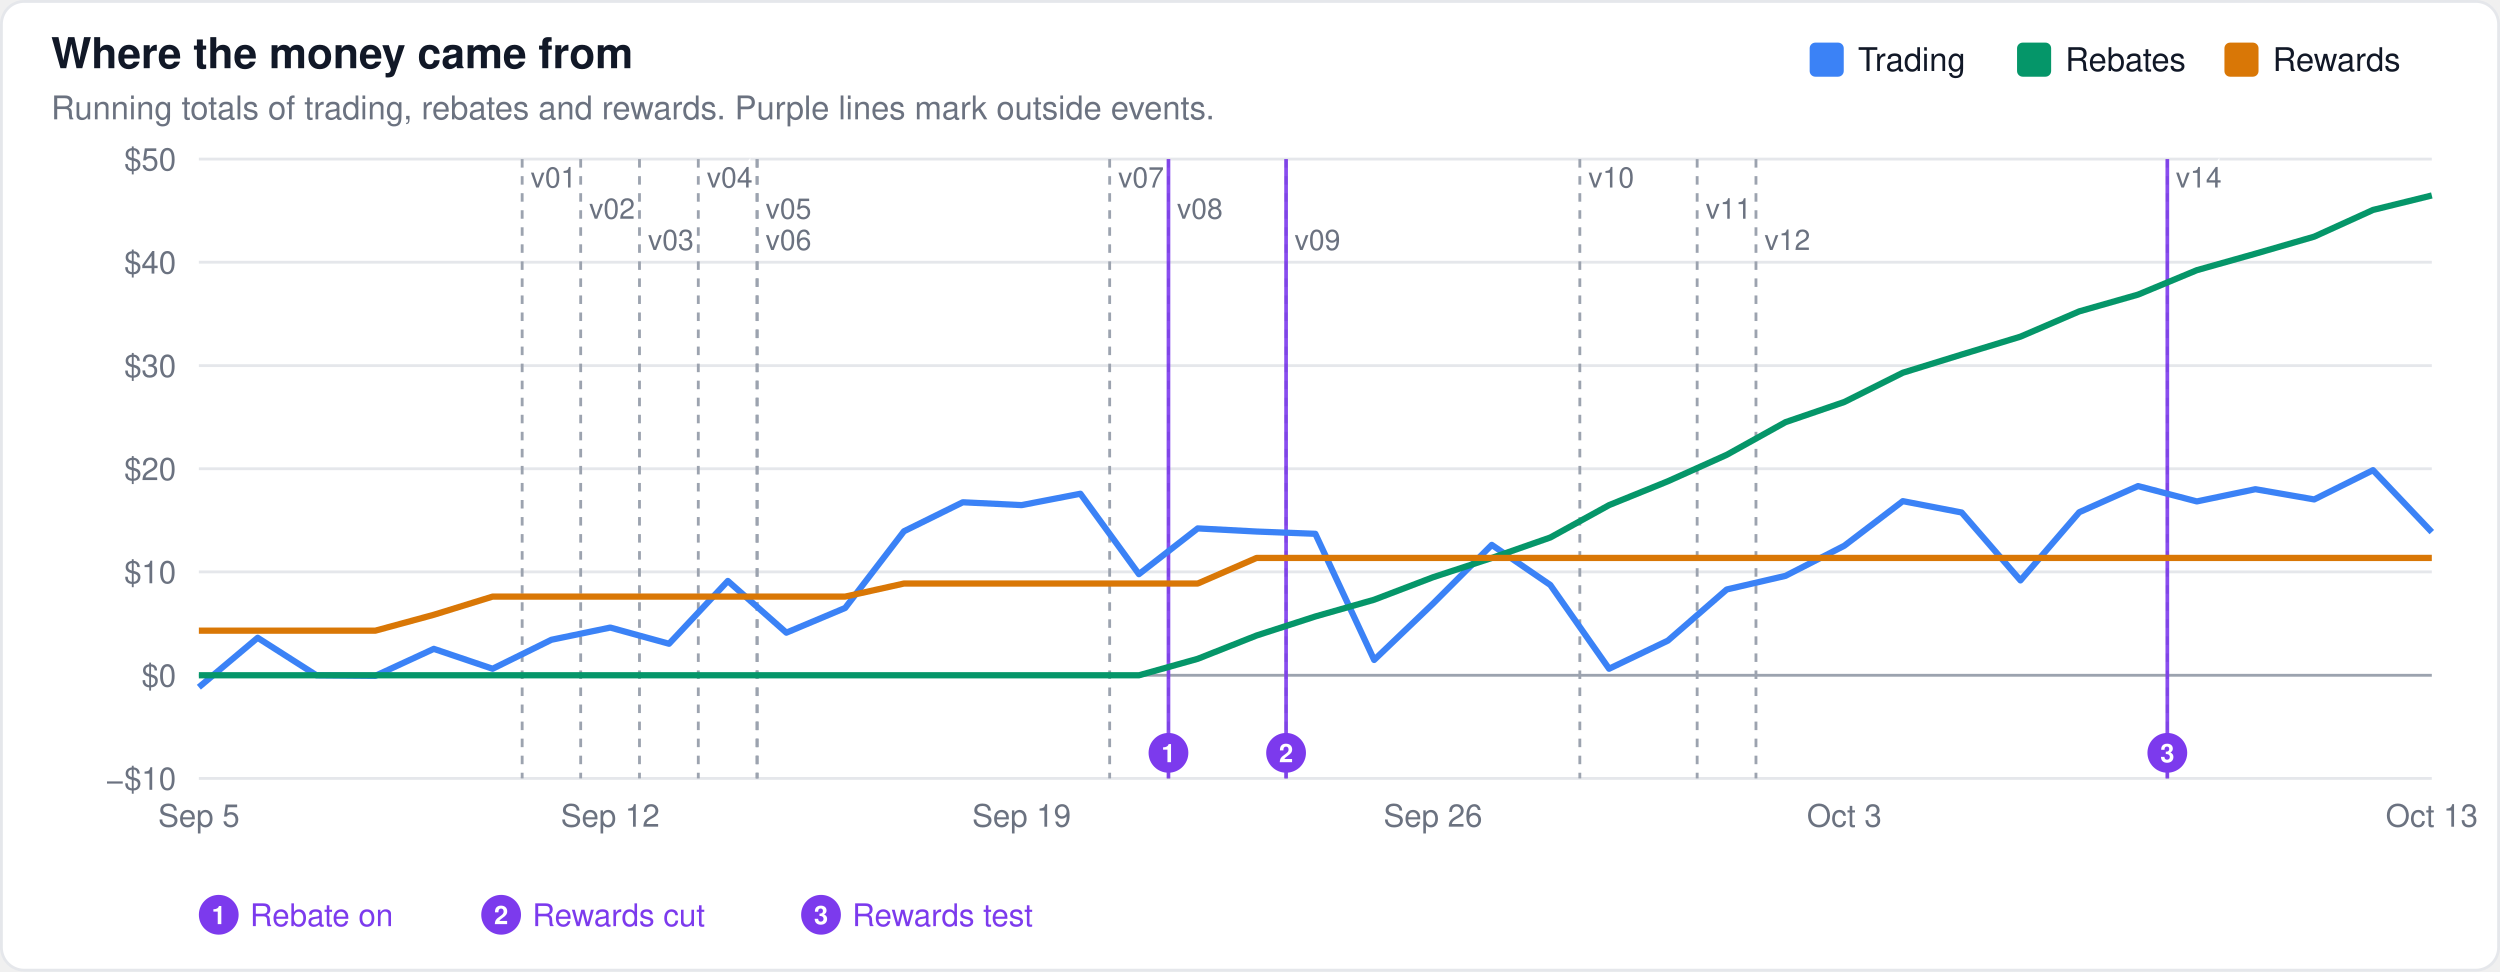
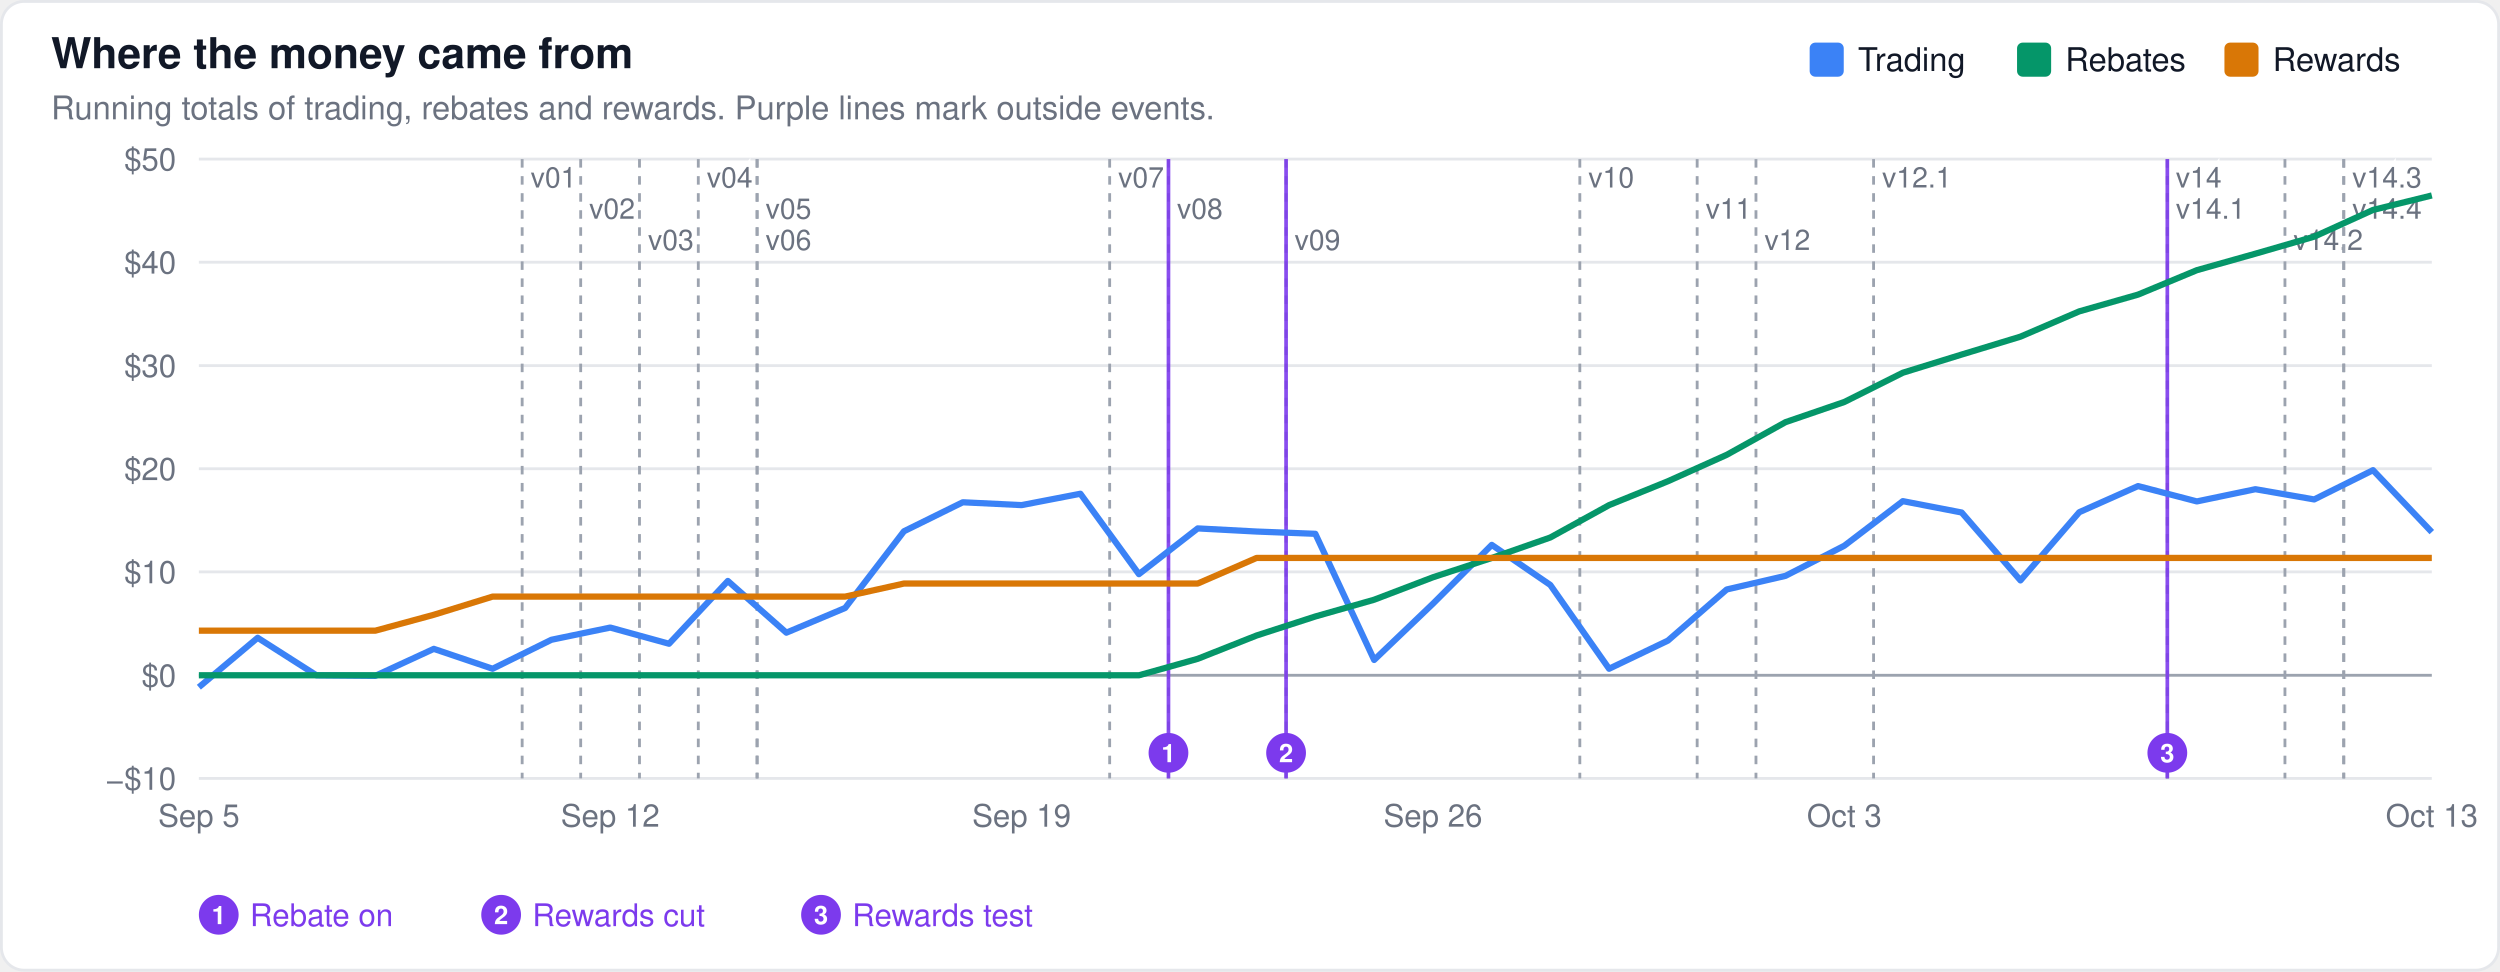
<svg xmlns="http://www.w3.org/2000/svg" width="880" height="342" viewBox="0 0 880 342" font-family="-apple-system,BlinkMacSystemFont,Segoe UI,Helvetica,Arial,sans-serif">
  <rect x="0.5" y="0.5" width="879" height="341" rx="8" fill="#ffffff" stroke="#e5e7eb" />
  <text x="18" y="24" font-size="15" font-weight="600" fill="#111827">Where the money came from</text>
  <text x="18" y="42" font-size="11.5" fill="#6b7280">Running totals of trading, rebates and rewards. Purple lines mark outside events.</text>
  <line x1="70" x2="856" y1="274.0" y2="274.0" stroke="#e5e7eb" stroke-width="1" />
  <text x="62" y="278.0" font-size="11" text-anchor="end" fill="#6b7280">−$10</text>
  <line x1="70" x2="856" y1="237.7" y2="237.7" stroke="#9ca3af" stroke-width="1" />
  <text x="62" y="241.7" font-size="11" text-anchor="end" fill="#6b7280">$0</text>
  <line x1="70" x2="856" y1="201.3" y2="201.3" stroke="#e5e7eb" stroke-width="1" />
  <text x="62" y="205.3" font-size="11" text-anchor="end" fill="#6b7280">$10</text>
  <line x1="70" x2="856" y1="165.0" y2="165.0" stroke="#e5e7eb" stroke-width="1" />
  <text x="62" y="169.0" font-size="11" text-anchor="end" fill="#6b7280">$20</text>
  <line x1="70" x2="856" y1="128.7" y2="128.7" stroke="#e5e7eb" stroke-width="1" />
  <text x="62" y="132.7" font-size="11" text-anchor="end" fill="#6b7280">$30</text>
  <line x1="70" x2="856" y1="92.3" y2="92.3" stroke="#e5e7eb" stroke-width="1" />
  <text x="62" y="96.3" font-size="11" text-anchor="end" fill="#6b7280">$40</text>
  <line x1="70" x2="856" y1="56.0" y2="56.0" stroke="#e5e7eb" stroke-width="1" />
  <text x="62" y="60.0" font-size="11" text-anchor="end" fill="#6b7280">$50</text>
  <line x1="183.8" x2="183.8" y1="56" y2="274" stroke="#9ca3af" stroke-width="1" stroke-dasharray="3,3" />
  <text x="186.8" y="66" font-size="10" fill="#6b7280" stroke="#ffffff" stroke-width="3" paint-order="stroke">v01</text>
  <line x1="204.4" x2="204.4" y1="56" y2="274" stroke="#9ca3af" stroke-width="1" stroke-dasharray="3,3" />
  <text x="207.4" y="77" font-size="10" fill="#6b7280" stroke="#ffffff" stroke-width="3" paint-order="stroke">v02</text>
  <line x1="225.1" x2="225.1" y1="56" y2="274" stroke="#9ca3af" stroke-width="1" stroke-dasharray="3,3" />
  <text x="228.1" y="88" font-size="10" fill="#6b7280" stroke="#ffffff" stroke-width="3" paint-order="stroke">v03</text>
  <line x1="245.8" x2="245.8" y1="56" y2="274" stroke="#9ca3af" stroke-width="1" stroke-dasharray="3,3" />
  <text x="248.8" y="66" font-size="10" fill="#6b7280" stroke="#ffffff" stroke-width="3" paint-order="stroke">v04</text>
  <line x1="266.5" x2="266.5" y1="56" y2="274" stroke="#9ca3af" stroke-width="1" stroke-dasharray="3,3" />
  <text x="269.5" y="77" font-size="10" fill="#6b7280" stroke="#ffffff" stroke-width="3" paint-order="stroke">v05</text>
  <line x1="266.5" x2="266.5" y1="56" y2="274" stroke="#9ca3af" stroke-width="1" stroke-dasharray="3,3" />
  <text x="269.5" y="88" font-size="10" fill="#6b7280" stroke="#ffffff" stroke-width="3" paint-order="stroke">v06</text>
  <line x1="390.6" x2="390.6" y1="56" y2="274" stroke="#9ca3af" stroke-width="1" stroke-dasharray="3,3" />
  <text x="393.6" y="66" font-size="10" fill="#6b7280" stroke="#ffffff" stroke-width="3" paint-order="stroke">v07</text>
  <line x1="411.3" x2="411.3" y1="56" y2="274" stroke="#9ca3af" stroke-width="1" stroke-dasharray="3,3" />
  <text x="414.3" y="77" font-size="10" fill="#6b7280" stroke="#ffffff" stroke-width="3" paint-order="stroke">v08</text>
  <line x1="452.7" x2="452.7" y1="56" y2="274" stroke="#9ca3af" stroke-width="1" stroke-dasharray="3,3" />
  <text x="455.7" y="88" font-size="10" fill="#6b7280" stroke="#ffffff" stroke-width="3" paint-order="stroke">v09</text>
  <line x1="556.1" x2="556.1" y1="56" y2="274" stroke="#9ca3af" stroke-width="1" stroke-dasharray="3,3" />
  <text x="559.1" y="66" font-size="10" fill="#6b7280" stroke="#ffffff" stroke-width="3" paint-order="stroke">v10</text>
  <line x1="597.4" x2="597.4" y1="56" y2="274" stroke="#9ca3af" stroke-width="1" stroke-dasharray="3,3" />
  <text x="600.4" y="77" font-size="10" fill="#6b7280" stroke="#ffffff" stroke-width="3" paint-order="stroke">v11</text>
  <line x1="618.1" x2="618.1" y1="56" y2="274" stroke="#9ca3af" stroke-width="1" stroke-dasharray="3,3" />
  <text x="621.1" y="88" font-size="10" fill="#6b7280" stroke="#ffffff" stroke-width="3" paint-order="stroke">v12</text>
+   <line x1="659.5" x2="659.5" y1="56" y2="274" stroke="#9ca3af" stroke-width="1" stroke-dasharray="3,3" />
+   <text x="662.5" y="66" font-size="10" fill="#6b7280" stroke="#ffffff" stroke-width="3" paint-order="stroke">v12.1</text>
  <line x1="762.9" x2="762.9" y1="56" y2="274" stroke="#9ca3af" stroke-width="1" stroke-dasharray="3,3" />
  <text x="765.9" y="66" font-size="10" fill="#6b7280" stroke="#ffffff" stroke-width="3" paint-order="stroke">v14</text>
+   <line x1="762.9" x2="762.9" y1="56" y2="274" stroke="#9ca3af" stroke-width="1" stroke-dasharray="3,3" />
+   <text x="765.9" y="77" font-size="10" fill="#6b7280" stroke="#ffffff" stroke-width="3" paint-order="stroke">v14.1</text>
+   <line x1="804.3" x2="804.3" y1="56" y2="274" stroke="#9ca3af" stroke-width="1" stroke-dasharray="3,3" />
+   <text x="807.3" y="88" font-size="10" fill="#6b7280" stroke="#ffffff" stroke-width="3" paint-order="stroke">v14.2</text>
+   <line x1="825.0" x2="825.0" y1="56" y2="274" stroke="#9ca3af" stroke-width="1" stroke-dasharray="3,3" />
+   <text x="828.0" y="66" font-size="10" fill="#6b7280" stroke="#ffffff" stroke-width="3" paint-order="stroke">v14.3</text>
+   <line x1="825.0" x2="825.0" y1="56" y2="274" stroke="#9ca3af" stroke-width="1" stroke-dasharray="3,3" />
+   <text x="828.0" y="77" font-size="10" fill="#6b7280" stroke="#ffffff" stroke-width="3" paint-order="stroke">v14.4</text>
  <line x1="411.3" x2="411.3" y1="56" y2="274" stroke="#7c3aed" stroke-width="1.3" opacity="0.9" />
  <circle cx="411.3" cy="265.0" r="7" fill="#7c3aed" />
  <text x="411.3" y="268.3" font-size="9" font-weight="600" text-anchor="middle" fill="#ffffff">1</text>
  <line x1="452.7" x2="452.7" y1="56" y2="274" stroke="#7c3aed" stroke-width="1.3" opacity="0.9" />
  <circle cx="452.7" cy="265.0" r="7" fill="#7c3aed" />
  <text x="452.7" y="268.3" font-size="9" font-weight="600" text-anchor="middle" fill="#ffffff">2</text>
  <line x1="762.9" x2="762.9" y1="56" y2="274" stroke="#7c3aed" stroke-width="1.3" opacity="0.9" />
  <circle cx="762.9" cy="265.0" r="7" fill="#7c3aed" />
  <text x="762.9" y="268.3" font-size="9" font-weight="600" text-anchor="middle" fill="#ffffff">3</text>
  <circle cx="77.0" cy="322.0" r="7" fill="#7c3aed" />
  <text x="77.0" y="325.3" font-size="9" font-weight="600" text-anchor="middle" fill="#ffffff">1</text>
  <text x="88.0" y="326.0" font-size="11" fill="#7c3aed">Rebate on</text>
  <circle cx="176.4" cy="322.0" r="7" fill="#7c3aed" />
  <text x="176.4" y="325.3" font-size="9" font-weight="600" text-anchor="middle" fill="#ffffff">2</text>
  <text x="187.4" y="326.0" font-size="11" fill="#7c3aed">Rewards cut</text>
  <circle cx="289.0" cy="322.0" r="7" fill="#7c3aed" />
  <text x="289.0" y="325.3" font-size="9" font-weight="600" text-anchor="middle" fill="#ffffff">3</text>
  <text x="300.0" y="326.0" font-size="11" fill="#7c3aed">Rewards test</text>
  <path d="M70.0,241.9 L90.7,224.5 L111.4,237.7 L132.1,237.9 L152.7,228.4 L173.4,235.4 L194.1,225.2 L214.8,220.9 L235.5,226.6 L256.2,204.5 L276.8,222.7 L297.5,214.0 L318.2,187.0 L338.9,176.8 L359.6,177.8 L380.3,173.8 L400.9,202.1 L421.6,186.0 L442.3,187.1 L463.0,187.9 L483.7,232.3 L504.4,212.5 L525.1,191.8 L545.7,205.9 L566.4,235.4 L587.1,225.5 L607.8,207.5 L628.5,202.7 L649.2,192.1 L669.8,176.4 L690.5,180.4 L711.2,204.3 L731.9,180.3 L752.6,171.1 L773.3,176.5 L793.9,172.2 L814.6,175.8 L835.3,165.5 L856.0,187.3" fill="none" stroke="#3b82f6" stroke-width="2.2" stroke-linejoin="round" />
  <path d="M70.0,237.7 L90.7,237.7 L111.4,237.7 L132.1,237.7 L152.7,237.7 L173.4,237.7 L194.1,237.7 L214.8,237.7 L235.5,237.7 L256.2,237.7 L276.8,237.7 L297.5,237.7 L318.2,237.7 L338.9,237.7 L359.6,237.7 L380.3,237.7 L400.9,237.7 L421.6,231.9 L442.3,223.7 L463.0,217.0 L483.7,211.1 L504.4,203.2 L525.1,196.4 L545.7,189.2 L566.4,177.8 L587.1,169.4 L607.8,160.1 L628.5,148.6 L649.2,141.5 L669.8,131.2 L690.5,124.8 L711.2,118.5 L731.9,109.6 L752.6,103.7 L773.3,95.1 L793.9,89.3 L814.6,83.3 L835.3,73.9 L856.0,68.8" fill="none" stroke="#059669" stroke-width="2.2" stroke-linejoin="round" />
  <path d="M70.0,222.0 L90.7,222.0 L111.4,222.0 L132.1,222.0 L152.7,216.4 L173.4,210.0 L194.1,210.0 L214.8,210.0 L235.5,210.0 L256.2,210.0 L276.8,210.0 L297.5,210.0 L318.2,205.4 L338.9,205.4 L359.6,205.4 L380.3,205.4 L400.9,205.4 L421.6,205.4 L442.3,196.4 L463.0,196.4 L483.7,196.4 L504.4,196.4 L525.1,196.4 L545.7,196.4 L566.4,196.4 L587.1,196.4 L607.8,196.4 L628.5,196.4 L649.2,196.4 L669.8,196.4 L690.5,196.4 L711.2,196.4 L731.9,196.4 L752.6,196.4 L773.3,196.4 L793.9,196.4 L814.6,196.4 L835.3,196.4 L856.0,196.4" fill="none" stroke="#d97706" stroke-width="2.2" stroke-linejoin="round" />
  <rect x="783.0" y="15" width="12" height="12" rx="2" fill="#d97706" />
  <text x="800.0" y="25" font-size="11.5" fill="#111827">Rewards</text>
  <rect x="710.0" y="15" width="12" height="12" rx="2" fill="#059669" />
  <text x="727.0" y="25" font-size="11.5" fill="#111827">Rebates</text>
  <rect x="637.0" y="15" width="12" height="12" rx="2" fill="#3b82f6" />
  <text x="654.0" y="25" font-size="11.5" fill="#111827">Trading</text>
  <text x="70.0" y="291" font-size="11" text-anchor="middle" fill="#6b7280">Sep 5</text>
  <text x="214.8" y="291" font-size="11" text-anchor="middle" fill="#6b7280">Sep 12</text>
  <text x="359.6" y="291" font-size="11" text-anchor="middle" fill="#6b7280">Sep 19</text>
  <text x="504.4" y="291" font-size="11" text-anchor="middle" fill="#6b7280">Sep 26</text>
  <text x="649.2" y="291" font-size="11" text-anchor="middle" fill="#6b7280">Oct 3</text>
  <text x="856.0" y="291" font-size="11" text-anchor="middle" fill="#6b7280">Oct 13</text>
</svg>
